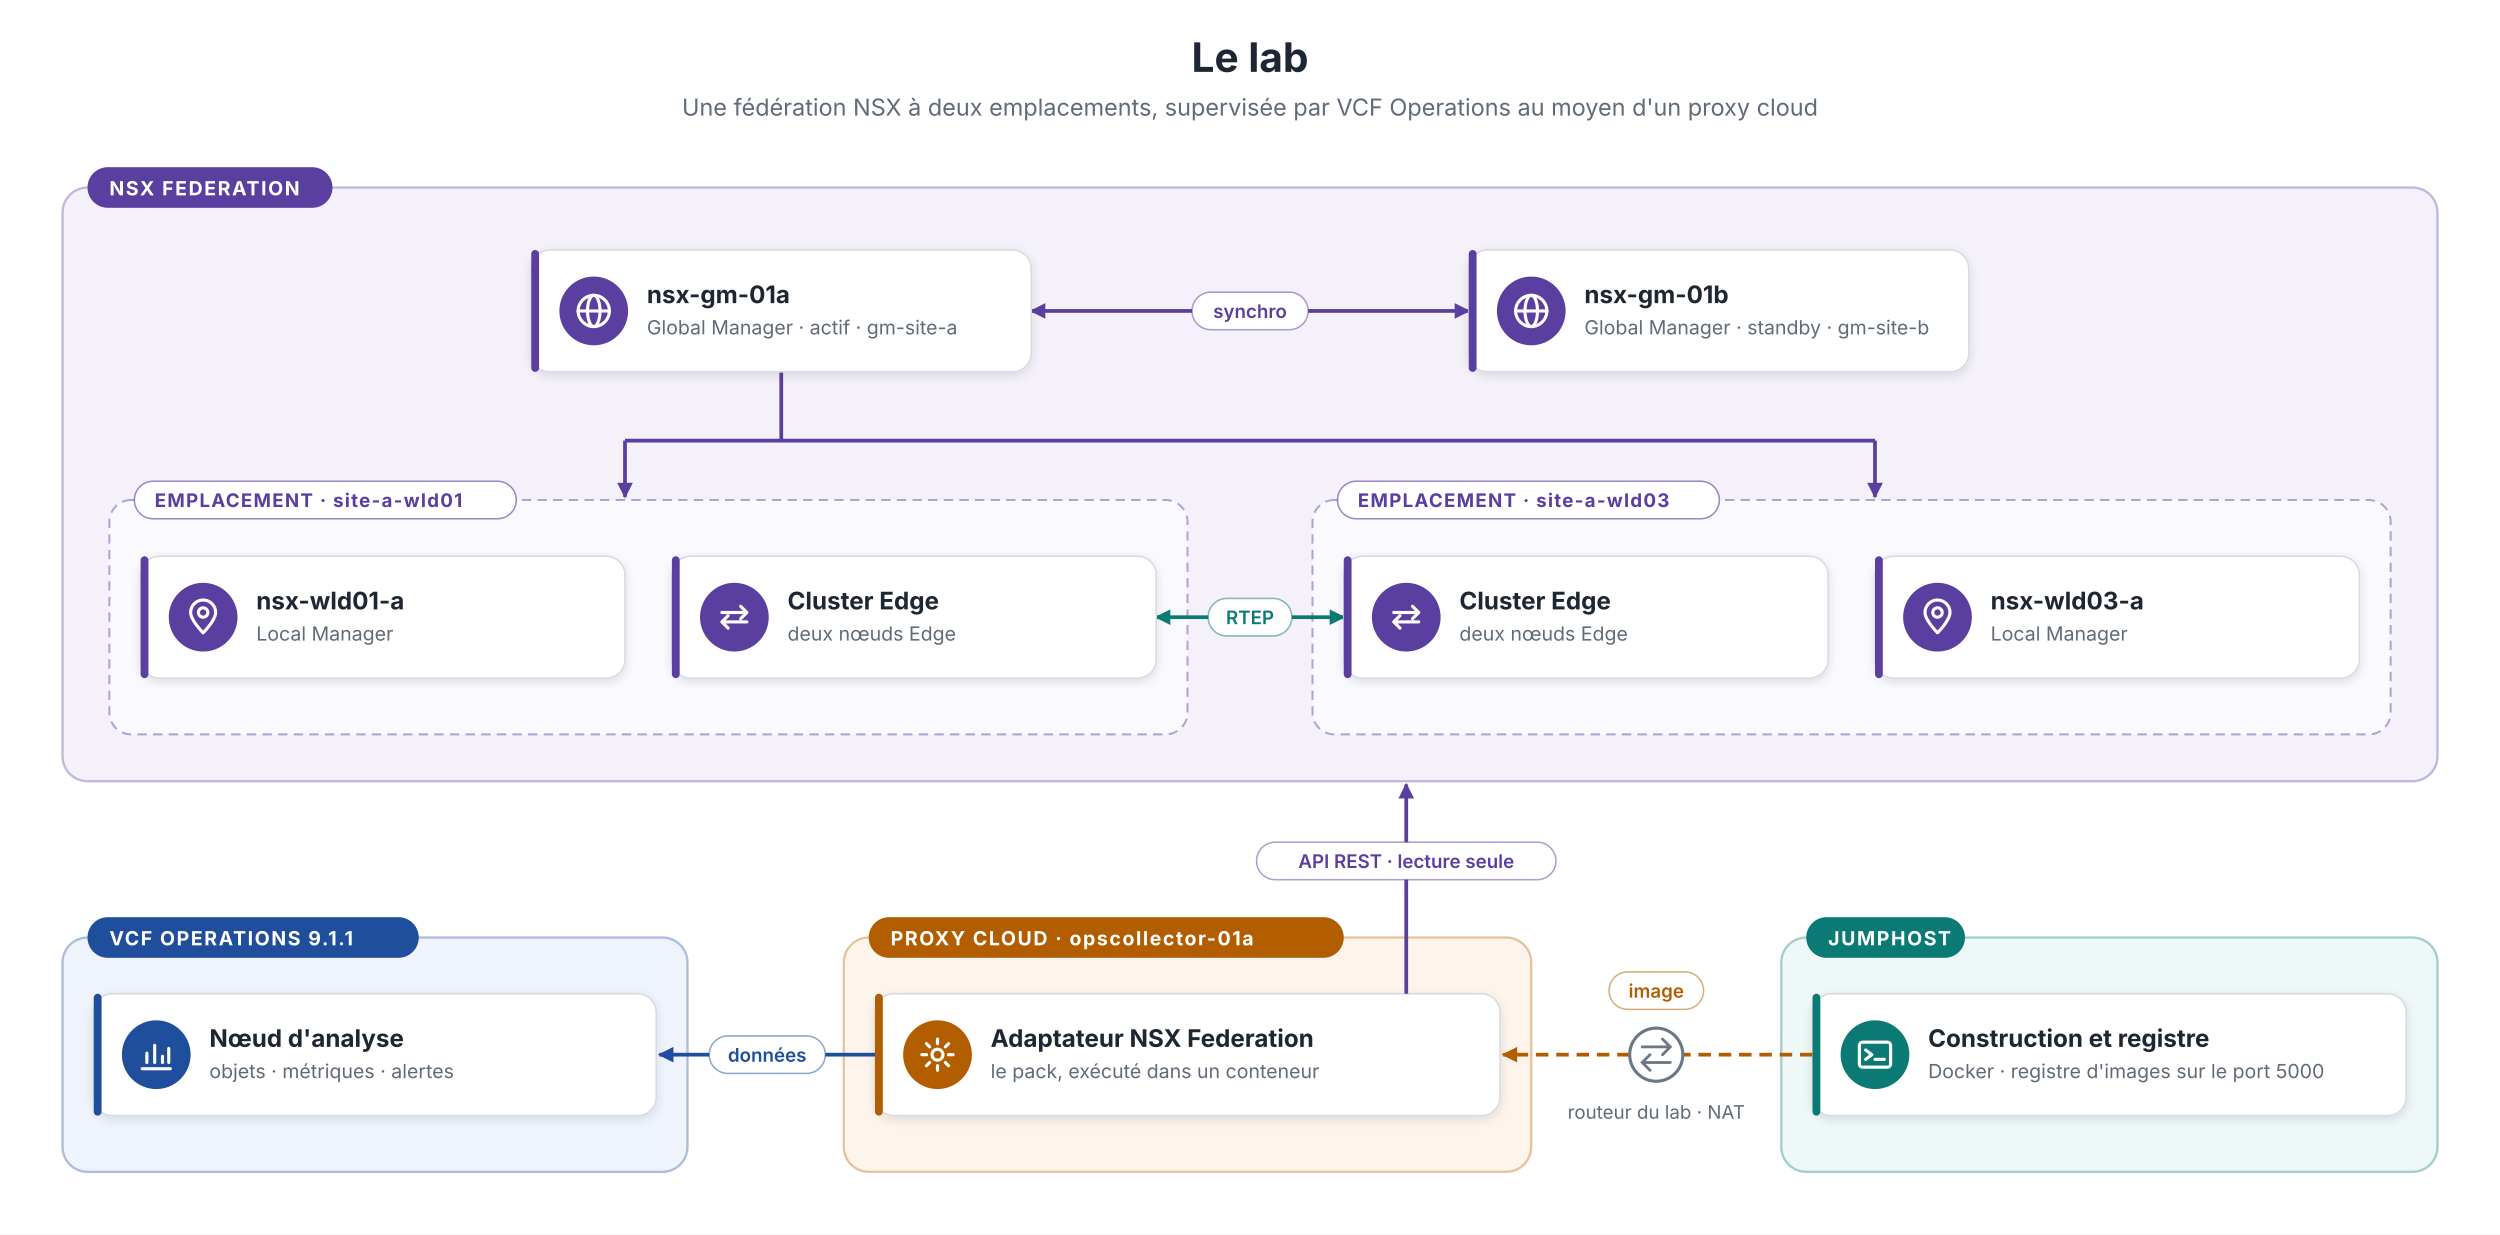
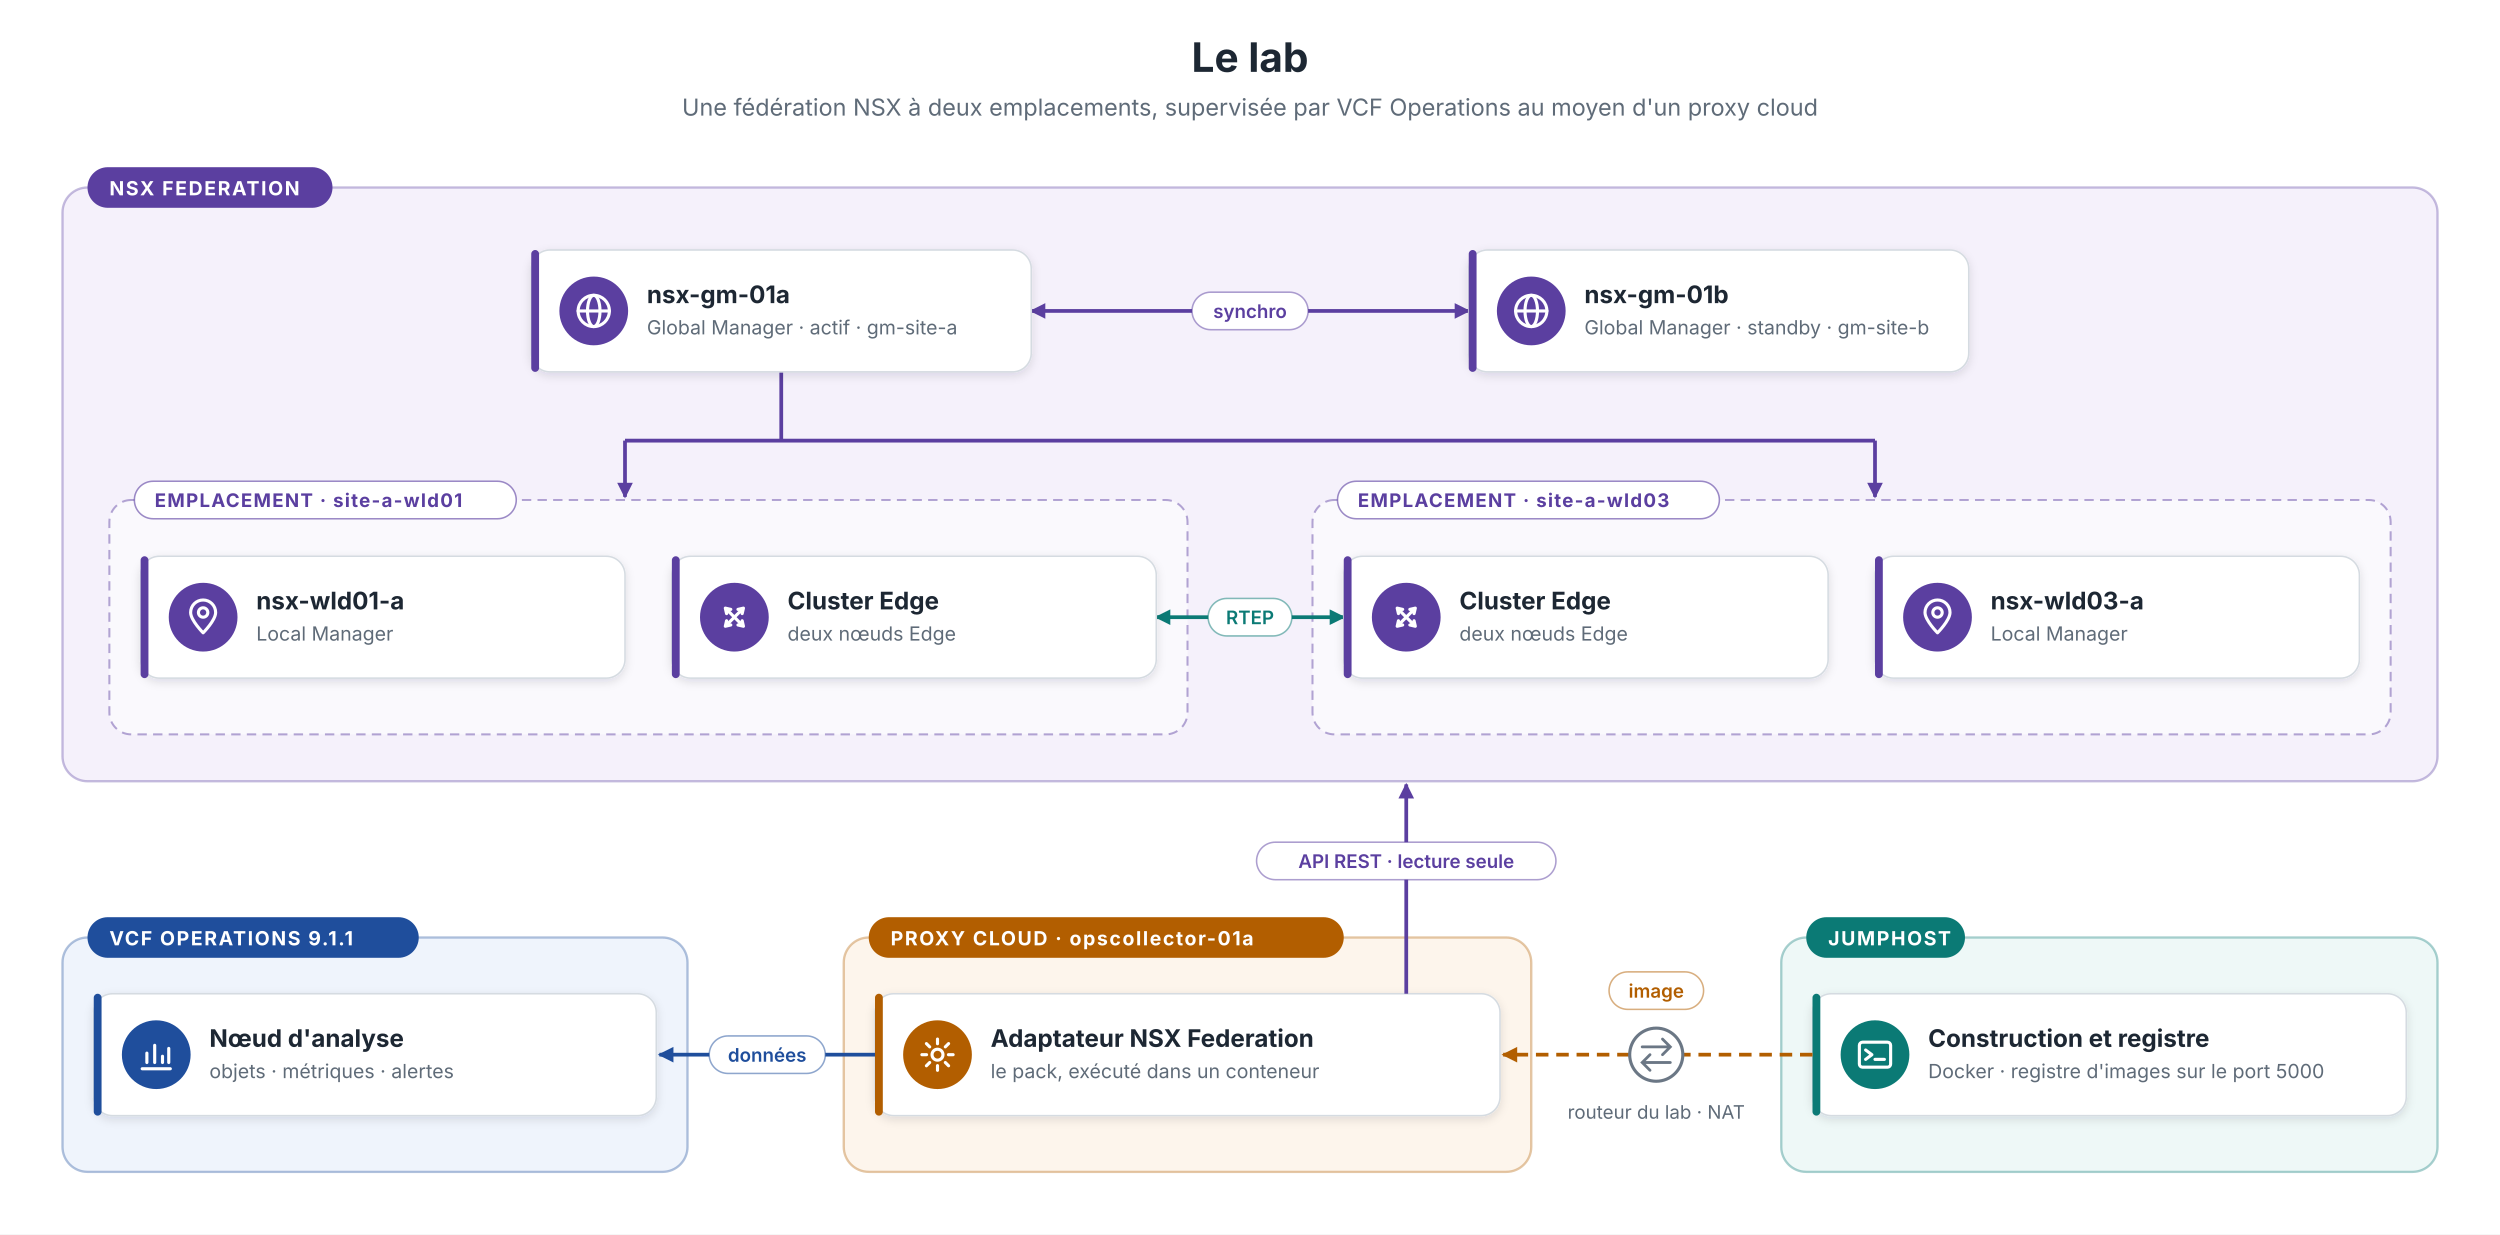
<svg xmlns="http://www.w3.org/2000/svg" width="1600" height="790" viewBox="0 0 1600 790" font-family="Inter, Segoe UI, Arial, Helvetica, sans-serif" fill="#1d2733">
  <defs>
    <filter id="sh" x="-10%" y="-20%" width="120%" height="150%">
      <feDropShadow dx="0" dy="2" stdDeviation="3" flood-color="#1d2733" flood-opacity="0.12" />
    </filter>
    <marker id="a-nsx" markerUnits="userSpaceOnUse" markerWidth="12" markerHeight="12" refX="10" refY="6" orient="auto">
      <path d="M1,1 L11,6 L1,11 z" fill="#5b3fa0" />
    </marker>
    <marker id="s-nsx" markerUnits="userSpaceOnUse" markerWidth="12" markerHeight="12" refX="2" refY="6" orient="auto">
      <path d="M11,1 L1,6 L11,11 z" fill="#5b3fa0" />
    </marker>
    <marker id="a-ops" markerUnits="userSpaceOnUse" markerWidth="12" markerHeight="12" refX="10" refY="6" orient="auto">
      <path d="M1,1 L11,6 L1,11 z" fill="#1f4e9c" />
    </marker>
    <marker id="s-ops" markerUnits="userSpaceOnUse" markerWidth="12" markerHeight="12" refX="2" refY="6" orient="auto">
      <path d="M11,1 L1,6 L11,11 z" fill="#1f4e9c" />
    </marker>
    <marker id="a-proxy" markerUnits="userSpaceOnUse" markerWidth="12" markerHeight="12" refX="10" refY="6" orient="auto">
      <path d="M1,1 L11,6 L1,11 z" fill="#b25e00" />
    </marker>
    <marker id="s-proxy" markerUnits="userSpaceOnUse" markerWidth="12" markerHeight="12" refX="2" refY="6" orient="auto">
      <path d="M11,1 L1,6 L11,11 z" fill="#b25e00" />
    </marker>
    <marker id="a-jump" markerUnits="userSpaceOnUse" markerWidth="12" markerHeight="12" refX="10" refY="6" orient="auto">
      <path d="M1,1 L11,6 L1,11 z" fill="#0b7a75" />
    </marker>
    <marker id="s-jump" markerUnits="userSpaceOnUse" markerWidth="12" markerHeight="12" refX="2" refY="6" orient="auto">
      <path d="M11,1 L1,6 L11,11 z" fill="#0b7a75" />
    </marker>
    <marker id="a-net" markerUnits="userSpaceOnUse" markerWidth="12" markerHeight="12" refX="10" refY="6" orient="auto">
      <path d="M1,1 L11,6 L1,11 z" fill="#6b7785" />
    </marker>
    <marker id="s-net" markerUnits="userSpaceOnUse" markerWidth="12" markerHeight="12" refX="2" refY="6" orient="auto">
      <path d="M11,1 L1,6 L11,11 z" fill="#6b7785" />
    </marker>
  </defs>
  <rect width="1600" height="790" fill="#ffffff" />
  <text x="800.0" y="46" font-size="26" fill="#1d2733" text-anchor="middle" font-weight="700">Le lab</text>
  <text x="800.0" y="74" font-size="15" fill="#5f6b78" text-anchor="middle">Une fédération NSX à deux emplacements, supervisée par VCF Operations au moyen d'un proxy cloud</text>
  <rect x="40" y="120" width="1520" height="380" rx="16" fill="#f5f1fb" stroke="#5b3fa0" stroke-opacity="0.35" stroke-width="1.5" />
  <rect x="56" y="107" width="156.8" height="26" rx="13" fill="#5b3fa0" />
  <text x="70" y="125" font-size="12.5" fill="#ffffff" text-anchor="start" font-weight="700" letter-spacing="1">NSX FEDERATION</text>
  <path d="M660,199 L940,199" fill="none" stroke="#5b3fa0" stroke-width="2.4" stroke-linejoin="round" marker-end="url(#a-nsx)" marker-start="url(#s-nsx)" />
  <rect x="762.9" y="187" width="74.3" height="24" rx="12" fill="#ffffff" stroke="#5b3fa0" stroke-opacity="0.5" />
  <text x="800" y="203.5" font-size="12" fill="#5b3fa0" text-anchor="middle" font-weight="600">synchro</text>
  <path d="M500,238 L500,282" fill="none" stroke="#5b3fa0" stroke-width="2.4" stroke-linejoin="round" />
  <path d="M400,282 L1200,282" fill="none" stroke="#5b3fa0" stroke-width="2.4" stroke-linejoin="round" />
  <path d="M400,282 L400,318" fill="none" stroke="#5b3fa0" stroke-width="2.4" stroke-linejoin="round" marker-end="url(#a-nsx)" />
  <path d="M1200,282 L1200,318" fill="none" stroke="#5b3fa0" stroke-width="2.4" stroke-linejoin="round" marker-end="url(#a-nsx)" />
  <rect x="340" y="160" width="320" height="78" rx="12" fill="#ffffff" stroke="#d5dbe1" filter="url(#sh)" />
  <rect x="340" y="160" width="5" height="78" rx="2.5" fill="#5b3fa0" />
  <circle cx="380" cy="199.0" r="22" fill="#5b3fa0" />
  <g transform="translate(368,187.0)" fill="none" stroke="#ffffff" stroke-width="2" stroke-linecap="round" stroke-linejoin="round">
    <circle cx="12" cy="12" r="10" />
    <ellipse cx="12" cy="12" rx="4" ry="10" />
    <path d="M2 12 H22" />
  </g>
  <text x="414" y="194.0" font-size="15.5" fill="#1d2733" text-anchor="start" font-weight="700">nsx-gm-01a</text>
  <text x="414" y="214.0" font-size="12.5" fill="#5f6b78" text-anchor="start">Global Manager · actif · gm-site-a</text>
  <rect x="940" y="160" width="320" height="78" rx="12" fill="#ffffff" stroke="#d5dbe1" filter="url(#sh)" />
  <rect x="940" y="160" width="5" height="78" rx="2.5" fill="#5b3fa0" />
  <circle cx="980" cy="199.0" r="22" fill="#5b3fa0" />
  <g transform="translate(968,187.0)" fill="none" stroke="#ffffff" stroke-width="2" stroke-linecap="round" stroke-linejoin="round">
    <circle cx="12" cy="12" r="10" />
    <ellipse cx="12" cy="12" rx="4" ry="10" />
    <path d="M2 12 H22" />
  </g>
  <text x="1014" y="194.0" font-size="15.5" fill="#1d2733" text-anchor="start" font-weight="700">nsx-gm-01b</text>
  <text x="1014" y="214.0" font-size="12.5" fill="#5f6b78" text-anchor="start">Global Manager · standby · gm-site-b</text>
  <rect x="70" y="320" width="690" height="150" rx="14" fill="#ffffff" fill-opacity="0.55" stroke="#5b3fa0" stroke-opacity="0.45" stroke-width="1.3" stroke-dasharray="6 4" />
  <rect x="86" y="308" width="244.4" height="24" rx="12" fill="#ffffff" stroke="#5b3fa0" stroke-opacity="0.6" />
  <text x="99" y="324.5" font-size="12" fill="#5b3fa0" text-anchor="start" font-weight="700" letter-spacing="0.8">EMPLACEMENT · site-a-wld01</text>
  <rect x="840" y="320" width="690" height="150" rx="14" fill="#ffffff" fill-opacity="0.55" stroke="#5b3fa0" stroke-opacity="0.45" stroke-width="1.3" stroke-dasharray="6 4" />
  <rect x="856" y="308" width="244.4" height="24" rx="12" fill="#ffffff" stroke="#5b3fa0" stroke-opacity="0.6" />
  <text x="869" y="324.5" font-size="12" fill="#5b3fa0" text-anchor="start" font-weight="700" letter-spacing="0.8">EMPLACEMENT · site-a-wld03</text>
  <path d="M740,395 L860,395" fill="none" stroke="#0b7a75" stroke-width="2.4" stroke-linejoin="round" marker-end="url(#a-jump)" marker-start="url(#s-jump)" />
  <rect x="773.2" y="383" width="53.6" height="24" rx="12" fill="#ffffff" stroke="#0b7a75" stroke-opacity="0.5" />
  <text x="800" y="399.5" font-size="12" fill="#0b7a75" text-anchor="middle" font-weight="600">RTEP</text>
  <rect x="90" y="356" width="310" height="78" rx="12" fill="#ffffff" stroke="#d5dbe1" filter="url(#sh)" />
  <rect x="90" y="356" width="5" height="78" rx="2.5" fill="#5b3fa0" />
  <circle cx="130" cy="395.0" r="22" fill="#5b3fa0" />
  <g transform="translate(118,383.0)" fill="none" stroke="#ffffff" stroke-width="2" stroke-linecap="round" stroke-linejoin="round">
    <path d="M12 22 C12 22 4 14 4 9 A8 8 0 0 1 20 9 C20 14 12 22 12 22 Z" />
    <circle cx="12" cy="9" r="3" />
  </g>
  <text x="164" y="390.0" font-size="15.5" fill="#1d2733" text-anchor="start" font-weight="700">nsx-wld01-a</text>
  <text x="164" y="410.0" font-size="12.5" fill="#5f6b78" text-anchor="start">Local Manager</text>
  <rect x="430" y="356" width="310" height="78" rx="12" fill="#ffffff" stroke="#d5dbe1" filter="url(#sh)" />
  <rect x="430" y="356" width="5" height="78" rx="2.5" fill="#5b3fa0" />
  <circle cx="470" cy="395.0" r="22" fill="#5b3fa0" />
  <g transform="translate(458,383.0)" fill="none" stroke="#ffffff" stroke-width="2" stroke-linecap="round" stroke-linejoin="round">
-     <path d="M4 9 H20 M16 5 L20 9 L16 13 M20 15 H4 M8 11 L4 15 L8 19" />
+     <path d="M12 12 L6.20 6.20 M6.20 6.20 L7.01 9.71 M6.20 6.20 L9.71 7.01 M12 12 L17.80 6.20 M17.80 6.20 L14.29 7.01 M17.80 6.20 L16.99 9.71 M12 12 L17.80 17.80 M17.80 17.80 L16.99 14.29 M17.80 17.80 L14.29 16.99 M12 12 L6.20 17.80 M6.20 17.80 L9.71 16.99 M6.20 17.80 L7.01 14.29" />
  </g>
  <text x="504" y="390.0" font-size="15.5" fill="#1d2733" text-anchor="start" font-weight="700">Cluster Edge</text>
  <text x="504" y="410.0" font-size="12.5" fill="#5f6b78" text-anchor="start">deux nœuds Edge</text>
  <rect x="860" y="356" width="310" height="78" rx="12" fill="#ffffff" stroke="#d5dbe1" filter="url(#sh)" />
  <rect x="860" y="356" width="5" height="78" rx="2.5" fill="#5b3fa0" />
  <circle cx="900" cy="395.0" r="22" fill="#5b3fa0" />
  <g transform="translate(888,383.0)" fill="none" stroke="#ffffff" stroke-width="2" stroke-linecap="round" stroke-linejoin="round">
-     <path d="M4 9 H20 M16 5 L20 9 L16 13 M20 15 H4 M8 11 L4 15 L8 19" />
+     <path d="M12 12 L6.20 6.20 M6.20 6.20 L7.01 9.71 M6.20 6.20 L9.71 7.01 M12 12 L17.80 6.20 M17.80 6.20 L14.29 7.01 M17.80 6.20 L16.99 9.71 M12 12 L17.80 17.80 M17.80 17.80 L16.99 14.29 M17.80 17.80 L14.29 16.99 M12 12 L6.20 17.80 M6.20 17.80 L9.71 16.99 M6.20 17.80 L7.01 14.29" />
  </g>
  <text x="934" y="390.0" font-size="15.5" fill="#1d2733" text-anchor="start" font-weight="700">Cluster Edge</text>
  <text x="934" y="410.0" font-size="12.5" fill="#5f6b78" text-anchor="start">deux nœuds Edge</text>
  <rect x="1200" y="356" width="310" height="78" rx="12" fill="#ffffff" stroke="#d5dbe1" filter="url(#sh)" />
  <rect x="1200" y="356" width="5" height="78" rx="2.5" fill="#5b3fa0" />
  <circle cx="1240" cy="395.0" r="22" fill="#5b3fa0" />
  <g transform="translate(1228,383.0)" fill="none" stroke="#ffffff" stroke-width="2" stroke-linecap="round" stroke-linejoin="round">
    <path d="M12 22 C12 22 4 14 4 9 A8 8 0 0 1 20 9 C20 14 12 22 12 22 Z" />
    <circle cx="12" cy="9" r="3" />
  </g>
  <text x="1274" y="390.0" font-size="15.5" fill="#1d2733" text-anchor="start" font-weight="700">nsx-wld03-a</text>
  <text x="1274" y="410.0" font-size="12.5" fill="#5f6b78" text-anchor="start">Local Manager</text>
  <rect x="40" y="600" width="400" height="150" rx="16" fill="#eff4fc" stroke="#1f4e9c" stroke-opacity="0.35" stroke-width="1.5" />
  <rect x="56" y="587" width="212.0" height="26" rx="13" fill="#1f4e9c" />
  <text x="70" y="605" font-size="12.5" fill="#ffffff" text-anchor="start" font-weight="700" letter-spacing="1">VCF OPERATIONS 9.1.1</text>
  <rect x="60" y="636" width="360" height="78" rx="12" fill="#ffffff" stroke="#d5dbe1" filter="url(#sh)" />
  <rect x="60" y="636" width="5" height="78" rx="2.5" fill="#1f4e9c" />
  <circle cx="100" cy="675.0" r="22" fill="#1f4e9c" />
  <g transform="translate(88,663.0)" fill="none" stroke="#ffffff" stroke-width="2" stroke-linecap="round" stroke-linejoin="round">
    <path d="M3 21 H21" />
    <path d="M6 17 V11" />
    <path d="M11 17 V6" />
    <path d="M16 17 V13" />
    <path d="M20 17 V8" />
  </g>
  <text x="134" y="670.0" font-size="15.5" fill="#1d2733" text-anchor="start" font-weight="700">Nœud d'analyse</text>
  <text x="134" y="690.0" font-size="12.5" fill="#5f6b78" text-anchor="start">objets · métriques · alertes</text>
  <rect x="540" y="600" width="440" height="150" rx="16" fill="#fdf5ec" stroke="#b25e00" stroke-opacity="0.35" stroke-width="1.5" />
  <rect x="556" y="587" width="304.0" height="26" rx="13" fill="#b25e00" />
  <text x="570" y="605" font-size="12.5" fill="#ffffff" text-anchor="start" font-weight="700" letter-spacing="1">PROXY CLOUD · opscollector-01a</text>
  <rect x="560" y="636" width="400" height="78" rx="12" fill="#ffffff" stroke="#d5dbe1" filter="url(#sh)" />
  <rect x="560" y="636" width="5" height="78" rx="2.5" fill="#b25e00" />
  <circle cx="600" cy="675.0" r="22" fill="#b25e00" />
  <g transform="translate(588,663.0)" fill="none" stroke="#ffffff" stroke-width="2" stroke-linecap="round" stroke-linejoin="round">
    <circle cx="12" cy="12" r="3.5" />
    <path d="M12 2 V5 M12 19 V22 M2 12 H5 M19 12 H22 M4.9 4.9 L7 7 M17 17 L19.1 19.1 M4.9 19.1 L7 17 M17 7 L19.1 4.9" />
  </g>
  <text x="634" y="670.0" font-size="15.5" fill="#1d2733" text-anchor="start" font-weight="700">Adaptateur NSX Federation</text>
  <text x="634" y="690.0" font-size="12.5" fill="#5f6b78" text-anchor="start">le pack, exécuté dans un conteneur</text>
  <rect x="1140" y="600" width="420" height="150" rx="16" fill="#eef8f7" stroke="#0b7a75" stroke-opacity="0.35" stroke-width="1.5" />
  <rect x="1156" y="587" width="101.6" height="26" rx="13" fill="#0b7a75" />
  <text x="1170" y="605" font-size="12.5" fill="#ffffff" text-anchor="start" font-weight="700" letter-spacing="1">JUMPHOST</text>
  <rect x="1160" y="636" width="380" height="78" rx="12" fill="#ffffff" stroke="#d5dbe1" filter="url(#sh)" />
  <rect x="1160" y="636" width="5" height="78" rx="2.5" fill="#0b7a75" />
  <circle cx="1200" cy="675.0" r="22" fill="#0b7a75" />
  <g transform="translate(1188,663.0)" fill="none" stroke="#ffffff" stroke-width="2" stroke-linecap="round" stroke-linejoin="round">
    <rect x="2" y="4" width="20" height="16" rx="2" />
    <path d="M6 9 L10 12 L6 15" />
    <path d="M12 15 H18" />
  </g>
  <text x="1234" y="670.0" font-size="15.5" fill="#1d2733" text-anchor="start" font-weight="700">Construction et registre</text>
  <text x="1234" y="690.0" font-size="12.5" fill="#5f6b78" text-anchor="start">Docker · registre d'images sur le port 5000</text>
  <path d="M900,636 L900,502" fill="none" stroke="#5b3fa0" stroke-width="2.4" stroke-linejoin="round" marker-end="url(#a-nsx)" />
  <rect x="804.2" y="539" width="191.6" height="24" rx="12" fill="#ffffff" stroke="#5b3fa0" stroke-opacity="0.5" />
  <text x="900" y="555.5" font-size="12" fill="#5b3fa0" text-anchor="middle" font-weight="600">API REST · lecture seule</text>
  <path d="M560,675 L422,675" fill="none" stroke="#1f4e9c" stroke-width="2.4" stroke-linejoin="round" marker-end="url(#a-ops)" />
  <rect x="453.9" y="663" width="74.3" height="24" rx="12" fill="#ffffff" stroke="#1f4e9c" stroke-opacity="0.5" />
  <text x="491" y="679.5" font-size="12" fill="#1f4e9c" text-anchor="middle" font-weight="600">données</text>
  <path d="M1160,675 L962,675" fill="none" stroke="#b25e00" stroke-width="2.4" stroke-linejoin="round" stroke-dasharray="8 5" marker-end="url(#a-proxy)" />
  <circle cx="1060" cy="675" r="17" fill="#ffffff" stroke="#6b7785" stroke-width="2" />
  <path d="M1051,670 H1069 M1064,665 L1069,670 L1064,675 M1069,680 H1051 M1056,675 L1051,680 L1056,685" fill="none" stroke="#6b7785" stroke-width="1.8" stroke-linecap="round" />
  <text x="1060" y="716" font-size="12" fill="#5f6b78" text-anchor="middle">routeur du lab · NAT</text>
  <rect x="1029.8" y="622" width="60.5" height="24" rx="12" fill="#ffffff" stroke="#b25e00" stroke-opacity="0.5" />
  <text x="1060" y="638.5" font-size="12" fill="#b25e00" text-anchor="middle" font-weight="600">image</text>
</svg>
